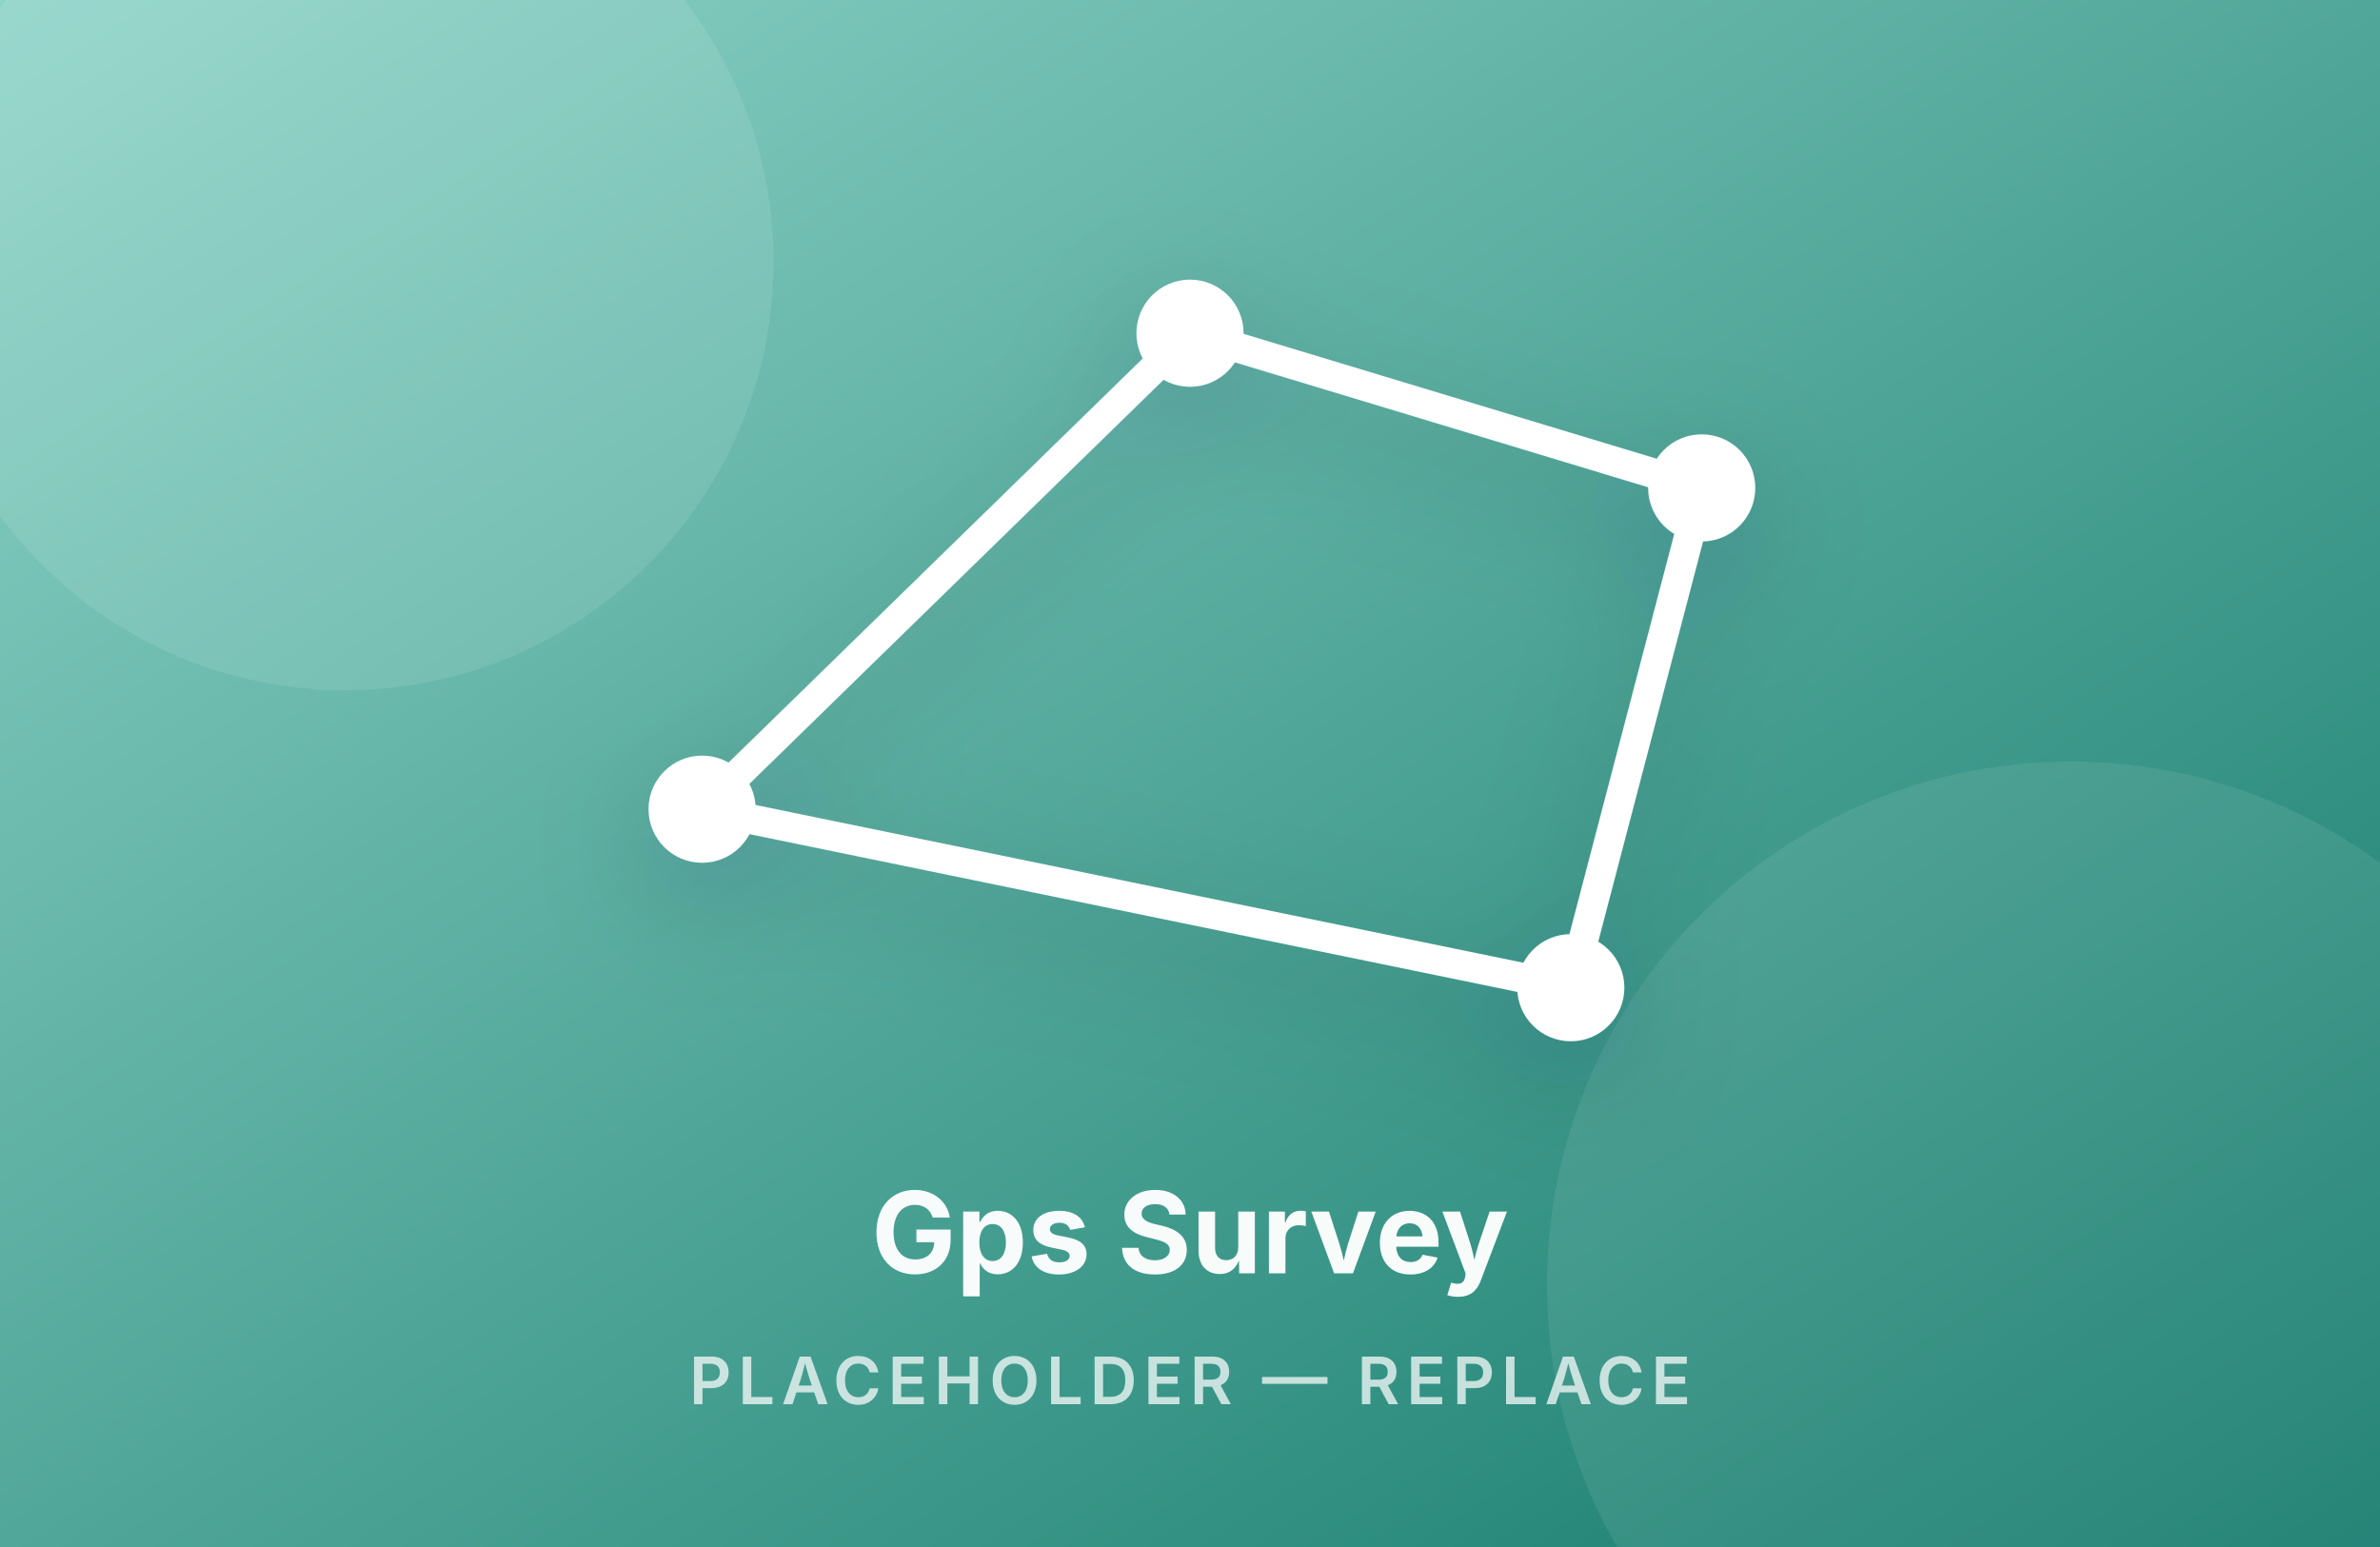
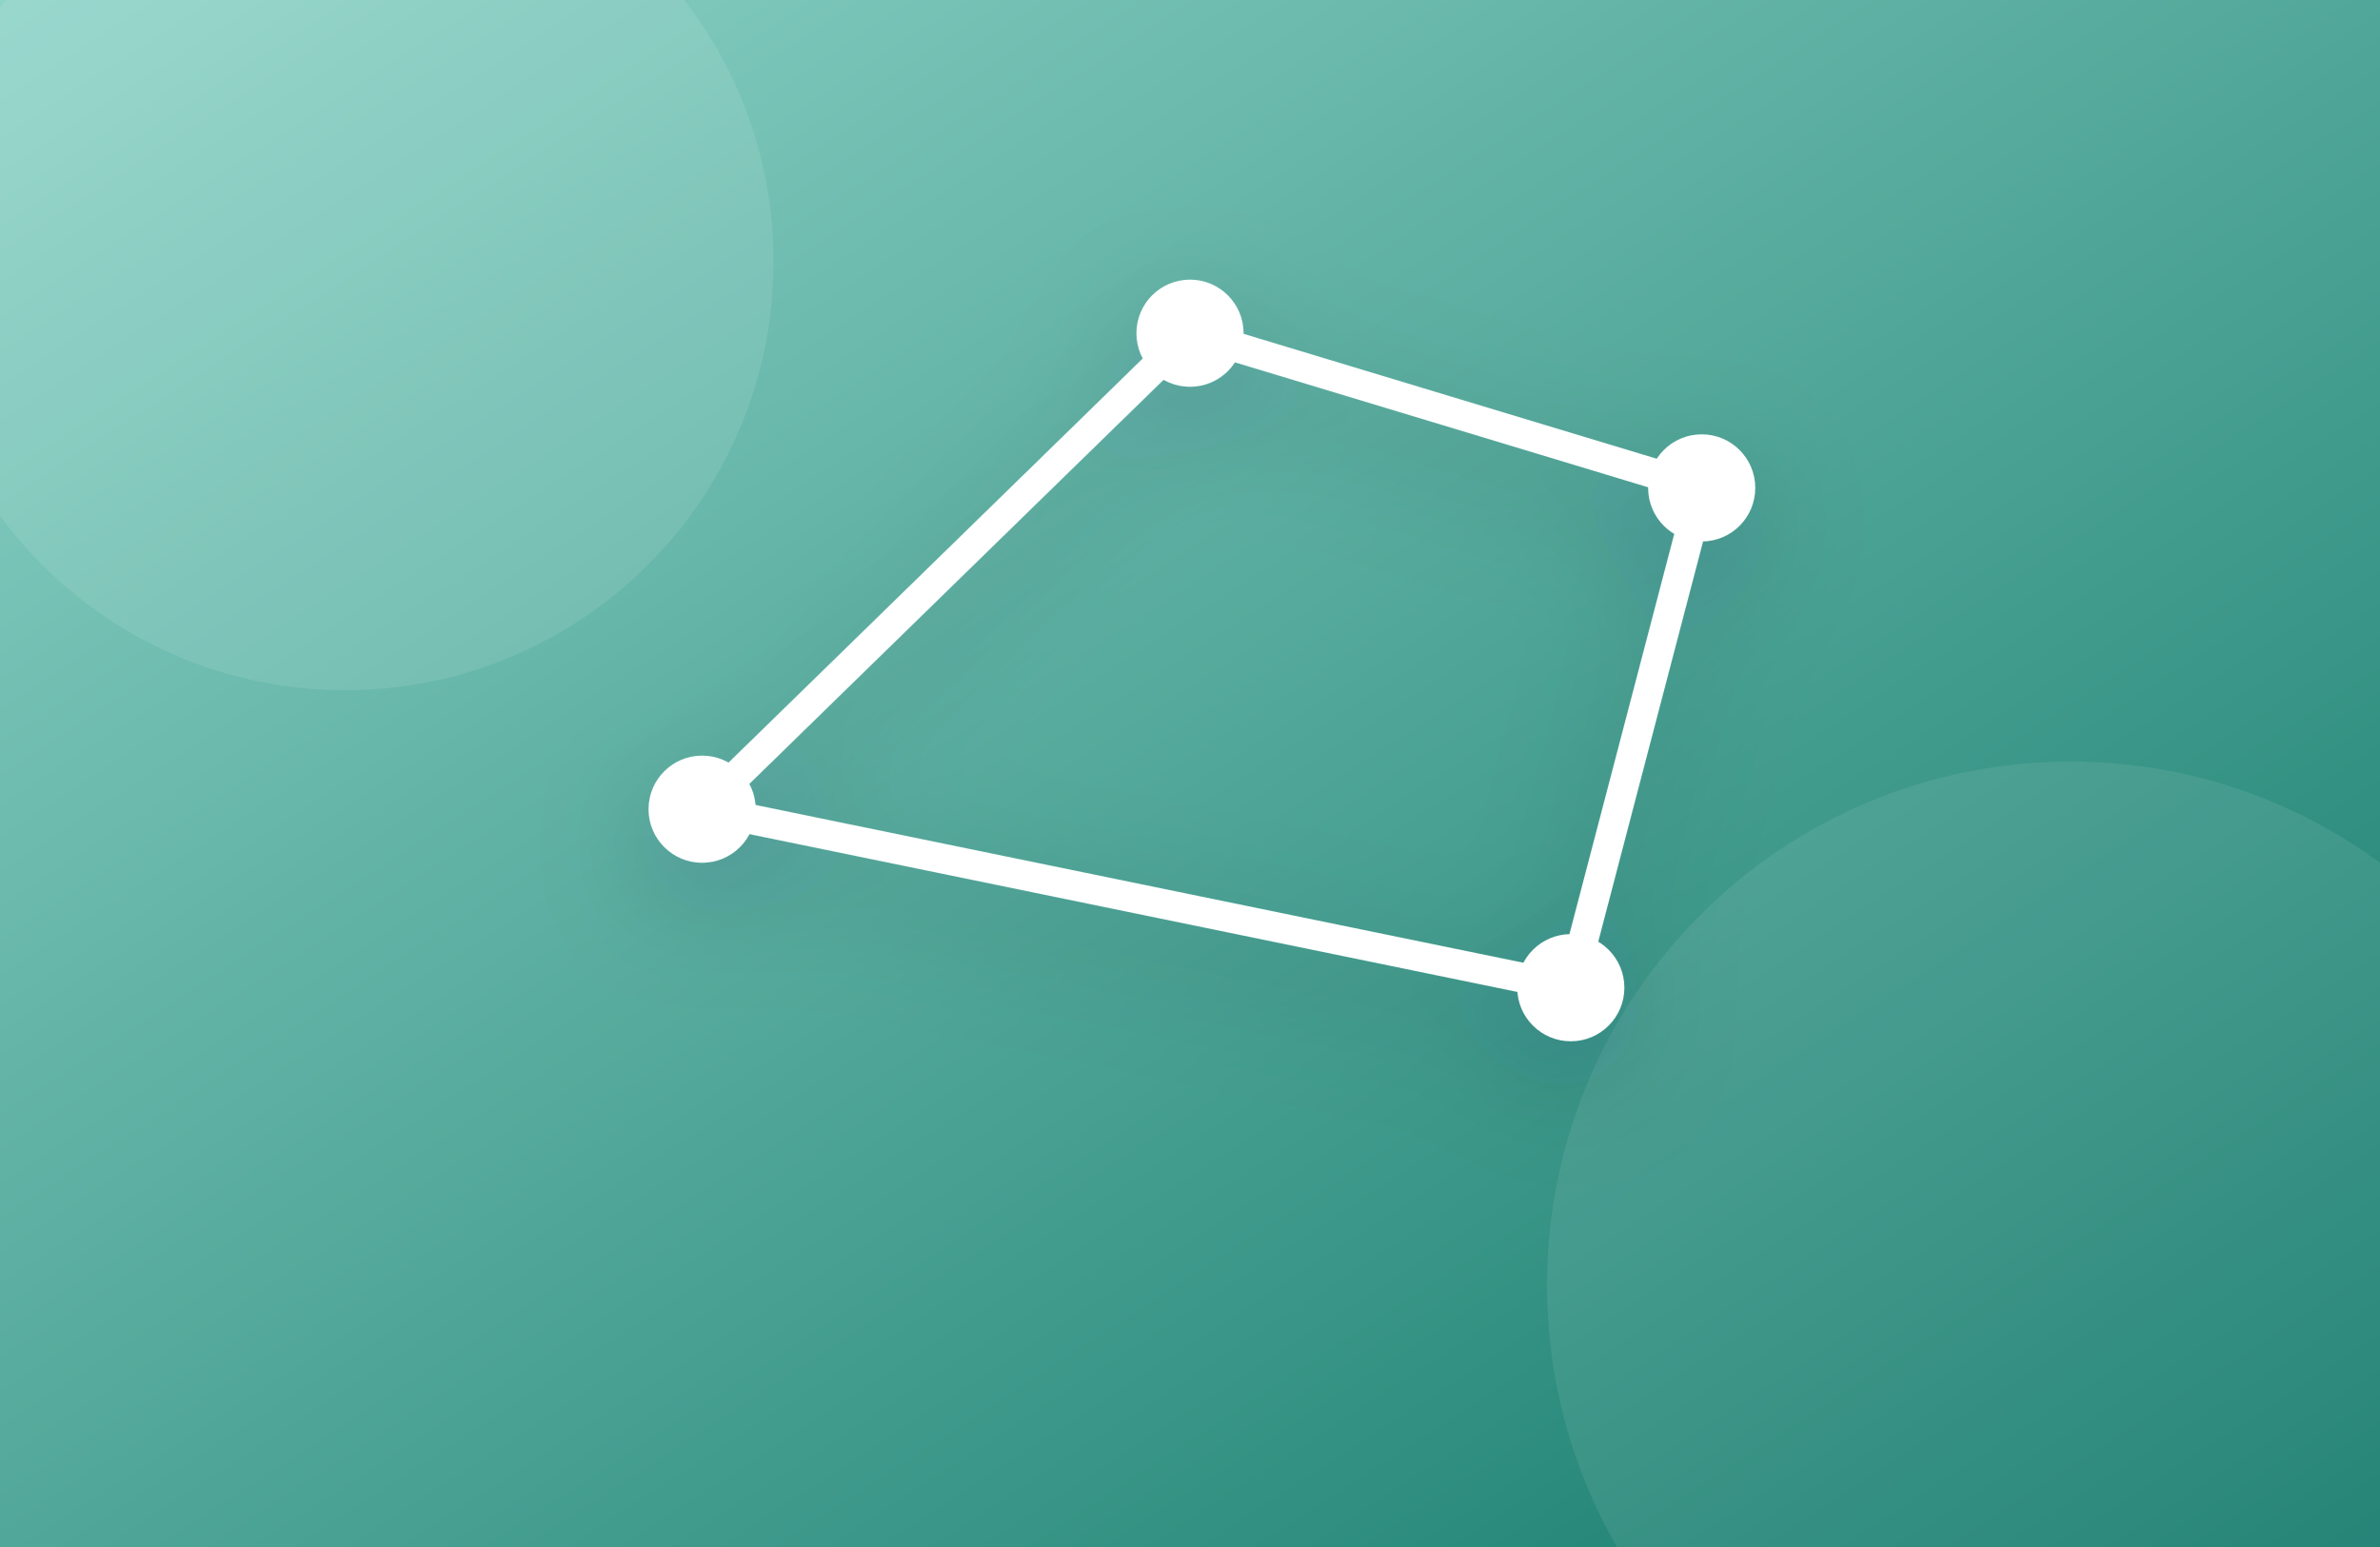
<svg xmlns="http://www.w3.org/2000/svg" viewBox="0 0 400 260" role="img" aria-label="Gps Survey">
  <defs>
    <linearGradient id="g" x1="0" y1="0" x2="1" y2="1">
      <stop offset="0" stop-color="#8fd4c8" />
      <stop offset="1" stop-color="#137a6b" />
    </linearGradient>
    <filter id="s" x="-30%" y="-30%" width="160%" height="160%">
      <feDropShadow dx="0" dy="6" stdDeviation="10" flood-color="#0a2540" flood-opacity="0.18" />
    </filter>
  </defs>
  <style>
    .plot{animation:floatY 4.6s ease-in-out infinite}
    .b1{transform-box:fill-box;transform-origin:center;animation:drift 9s ease-in-out infinite}
    .b2{transform-box:fill-box;transform-origin:center;animation:drift 11s ease-in-out infinite .6s}
    @keyframes floatY{50%{transform:translateY(-6px)}}
    @keyframes drift{50%{transform:translate(5px,-5px) scale(1.05)}}
    @media (prefers-reduced-motion:reduce){.plot,.b1,.b2{animation:none}}
  </style>
  <rect width="400" height="260" fill="url(#g)" />
  <circle class="b1" cx="58" cy="44" r="72" fill="#fff" opacity=".10" />
  <circle class="b2" cx="348" cy="216" r="88" fill="#fff" opacity=".08" />
  <g class="plot" filter="url(#s)" transform="translate(104 48)">
    <g stroke="#fff" stroke-width="5" fill="none" stroke-linejoin="round">
      <path d="M14 88 L96 8 L182 34 L160 118 Z" />
    </g>
    <g fill="#fff">
      <circle cx="14" cy="88" r="9" />
      <circle cx="96" cy="8" r="9" />
      <circle cx="182" cy="34" r="9" />
      <circle cx="160" cy="118" r="9" />
    </g>
  </g>
-   <text x="200" y="214" text-anchor="middle" font-family="Inter,system-ui,sans-serif" font-size="19" font-weight="700" fill="#fff" opacity=".96">Gps Survey</text>
-   <text x="200" y="236" text-anchor="middle" font-family="Inter,system-ui,sans-serif" font-size="11" font-weight="600" fill="#fff" opacity=".72" letter-spacing="1.1">PLACEHOLDER — REPLACE</text>
</svg>
